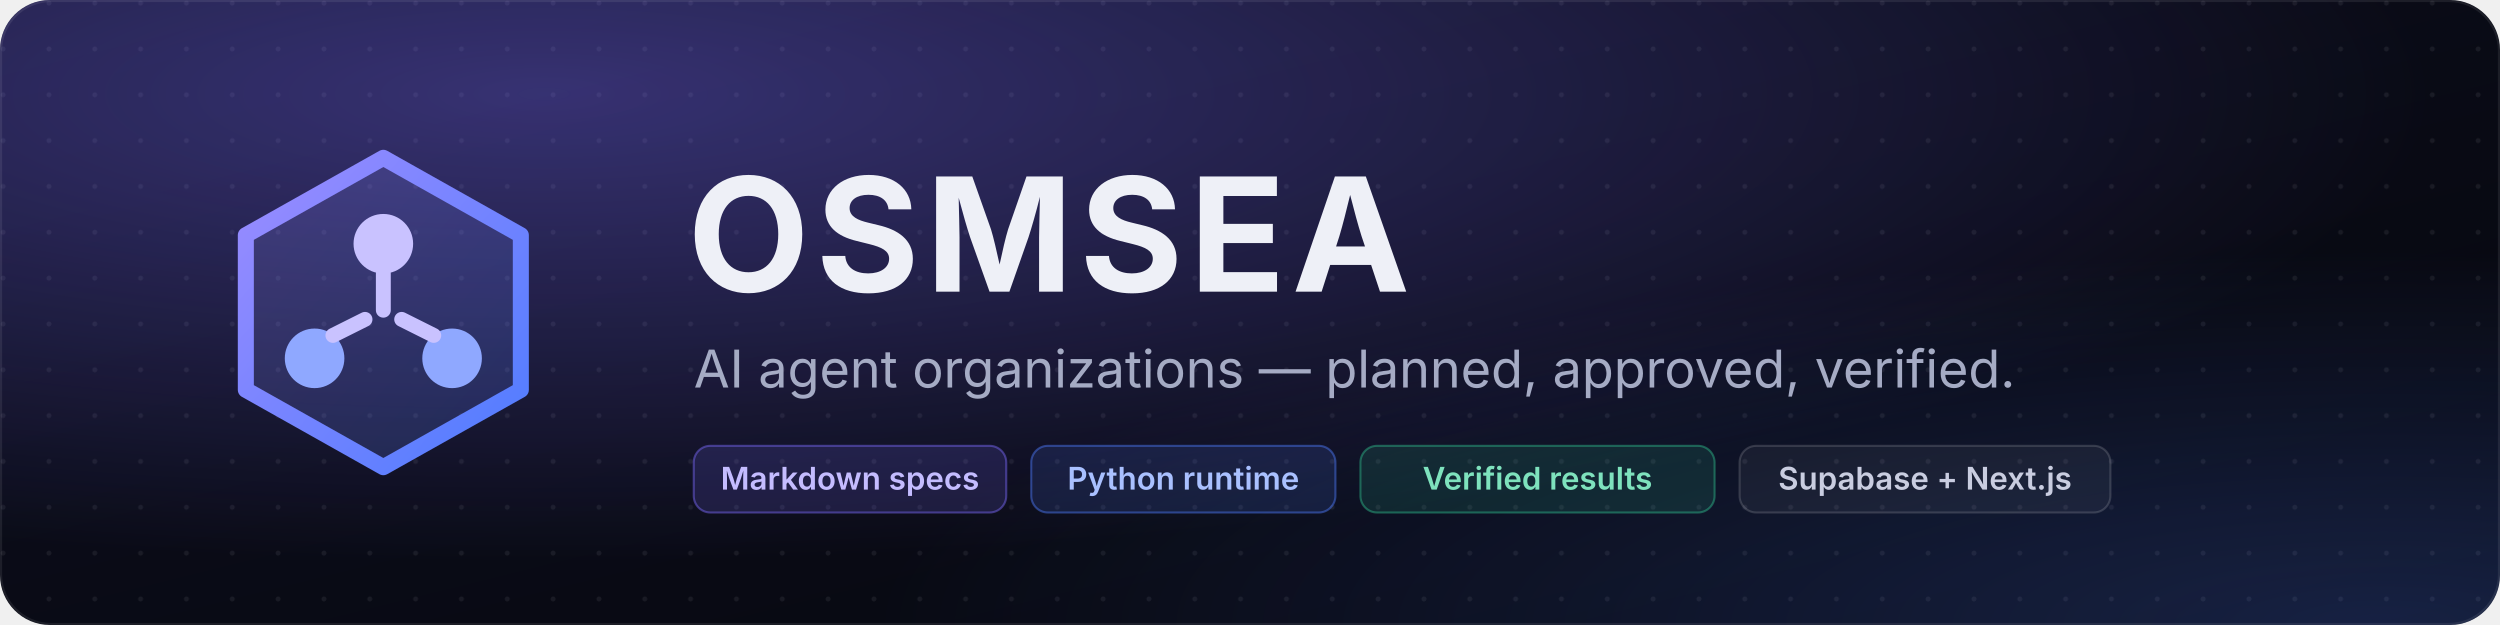
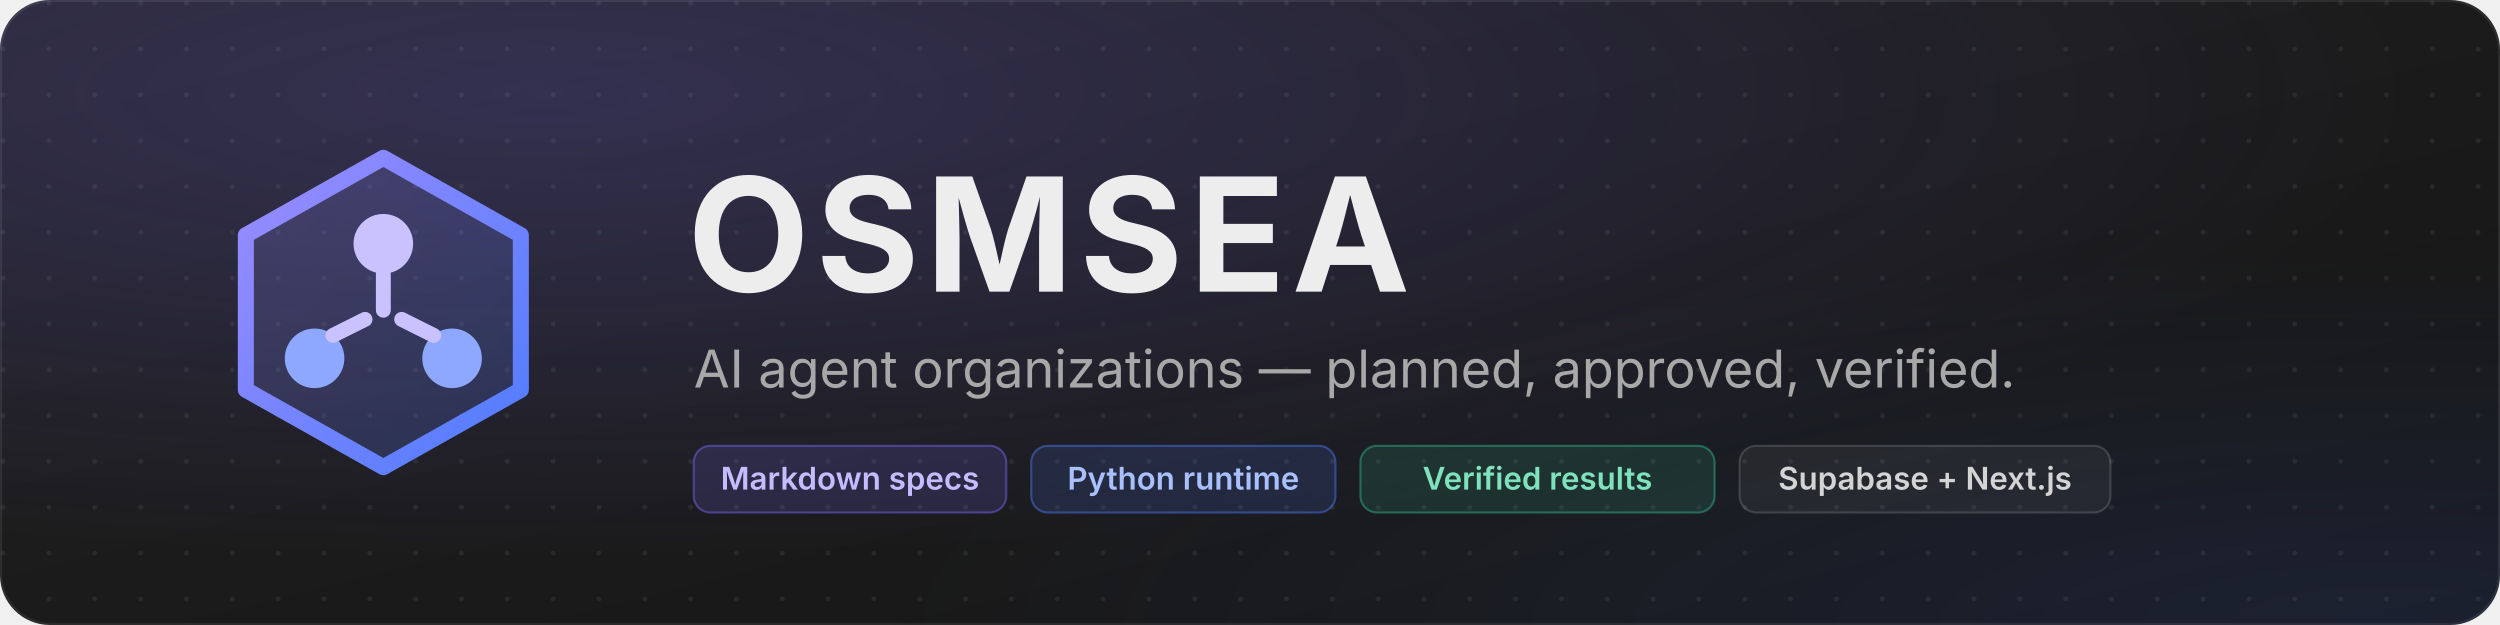
<svg xmlns="http://www.w3.org/2000/svg" width="1200" height="300" viewBox="0 0 1200 300" role="img" aria-label="OSMSEA — AI agent organizations, planned, approved and verified">
  <defs>
    <linearGradient id="bg" x1="0" y1="0" x2="1" y2="1">
-       <stop offset="0" stop-color="#0d0f1f" />
-       <stop offset="1" stop-color="#06070d" />
+       <stop offset="0" stop-color="#222222" />
+       <stop offset="1" stop-color="#141414" />
    </linearGradient>
    <radialGradient id="glow" cx="0.22" cy="0.15" r="0.75">
-       <stop offset="0" stop-color="#7c6cff" stop-opacity="0.38" />
+       <stop offset="0" stop-color="#7c6cff" stop-opacity="0.22" />
      <stop offset="1" stop-color="#7c6cff" stop-opacity="0" />
    </radialGradient>
    <radialGradient id="glow2" cx="0.95" cy="1" r="0.6">
-       <stop offset="0" stop-color="#4f7cff" stop-opacity="0.22" />
+       <stop offset="0" stop-color="#4f7cff" stop-opacity="0.12" />
      <stop offset="1" stop-color="#4f7cff" stop-opacity="0" />
    </radialGradient>
    <linearGradient id="mark" x1="0" y1="0" x2="1" y2="1">
      <stop offset="0" stop-color="#9b8cff" />
      <stop offset="1" stop-color="#4f7cff" />
    </linearGradient>
    <pattern id="dots" width="22" height="22" patternUnits="userSpaceOnUse">
      <circle cx="1.5" cy="1.5" r="1.2" fill="#ffffff" fill-opacity="0.07" />
    </pattern>
    <clipPath id="round">
      <rect width="1200" height="300" rx="24" />
    </clipPath>
  </defs>
  <g clip-path="url(#round)">
    <rect width="1200" height="300" fill="url(#bg)" />
    <rect width="1200" height="300" fill="url(#dots)" />
    <rect width="1200" height="300" fill="url(#glow)" />
    <rect width="1200" height="300" fill="url(#glow2)" />
  </g>
  <rect x="0.5" y="0.5" width="1199" height="299" rx="24" fill="none" stroke="#ffffff" stroke-opacity="0.08" />
  <g transform="translate(96 62) scale(5.5)">
    <path d="M16 2.5 28 9.25v13.5L16 29.5 4 22.75V9.25z" fill="url(#mark)" fill-opacity="0.2" stroke="url(#mark)" stroke-width="1.4" stroke-linejoin="round" />
    <circle cx="16" cy="10" r="2.6" fill="#c9c2ff" />
    <circle cx="10" cy="20" r="2.6" fill="#8fa8ff" />
    <circle cx="22" cy="20" r="2.6" fill="#8fa8ff" />
    <path d="M16 12.6v3.2M14.4 16.6 11.6 18M17.6 16.6l2.8 1.4" stroke="#c9c2ff" stroke-width="1.3" stroke-linecap="round" />
  </g>
  <g font-family="Inter, -apple-system, 'Segoe UI', Helvetica, Arial, sans-serif">
-     <text x="330" y="140" font-size="76" font-weight="700" fill="#eef0f7" letter-spacing="3">OSMSEA</text>
-     <text x="333" y="186" font-size="25" fill="#a5abc4">AI agent organizations — planned, approved, verified.</text>
+     <text x="330" y="140" font-size="76" font-weight="700" fill="#ededed" letter-spacing="3">OSMSEA</text>
+     <text x="333" y="186" font-size="25" fill="#a8a8a8">AI agent organizations — planned, approved, verified.</text>
    <g font-size="15" font-weight="600">
      <rect x="333" y="214" width="150" height="32" rx="8" fill="#7c6cff" fill-opacity="0.16" stroke="#7c6cff" stroke-opacity="0.45" />
      <text x="408" y="235" text-anchor="middle" fill="#c4bcff">Markdown specs</text>
      <rect x="495" y="214" width="146" height="32" rx="8" fill="#4f7cff" fill-opacity="0.14" stroke="#4f7cff" stroke-opacity="0.45" />
      <text x="568" y="235" text-anchor="middle" fill="#a9c0ff">Python runtime</text>
      <rect x="653" y="214" width="170" height="32" rx="8" fill="#34d399" fill-opacity="0.12" stroke="#34d399" stroke-opacity="0.4" />
      <text x="738" y="235" text-anchor="middle" fill="#7ee2bd">Verified results</text>
      <rect x="835" y="214" width="178" height="32" rx="8" fill="#ffffff" fill-opacity="0.05" stroke="#ffffff" stroke-opacity="0.15" />
-       <text x="924" y="235" text-anchor="middle" fill="#c9cde0">Supabase + Next.js</text>
+       <text x="924" y="235" text-anchor="middle" fill="#d4d4d4">Supabase + Next.js</text>
    </g>
  </g>
</svg>
